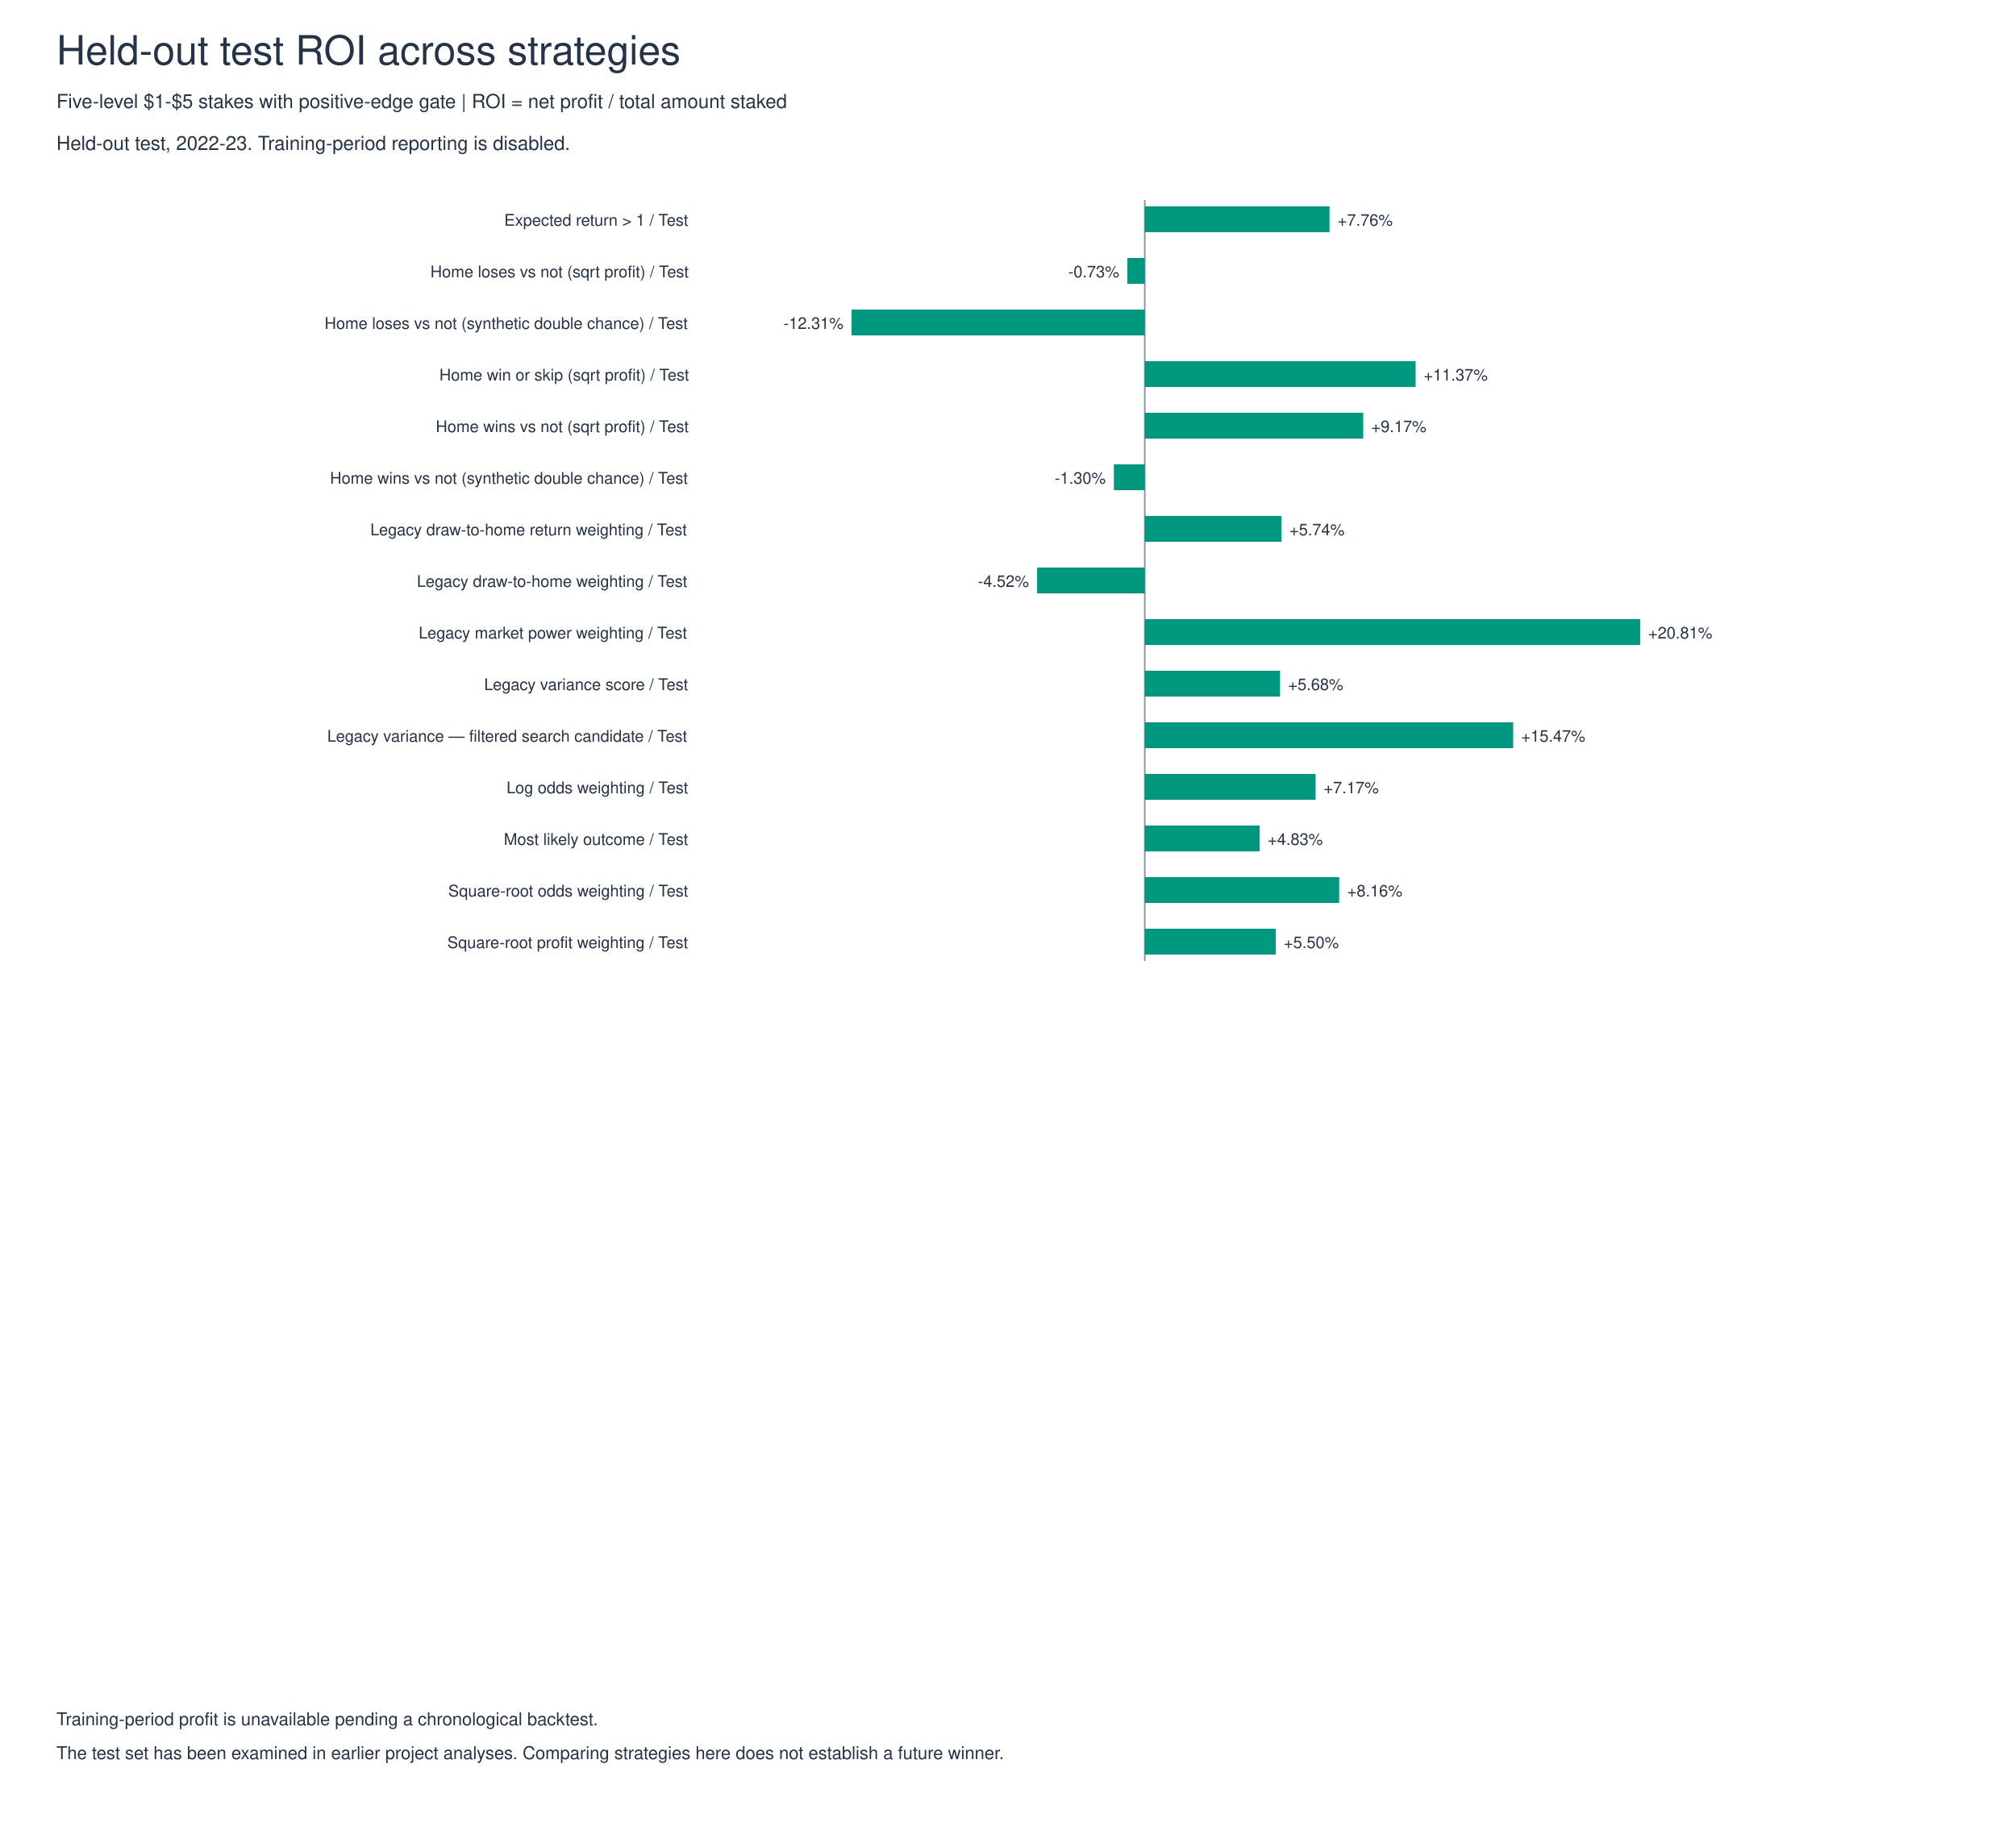
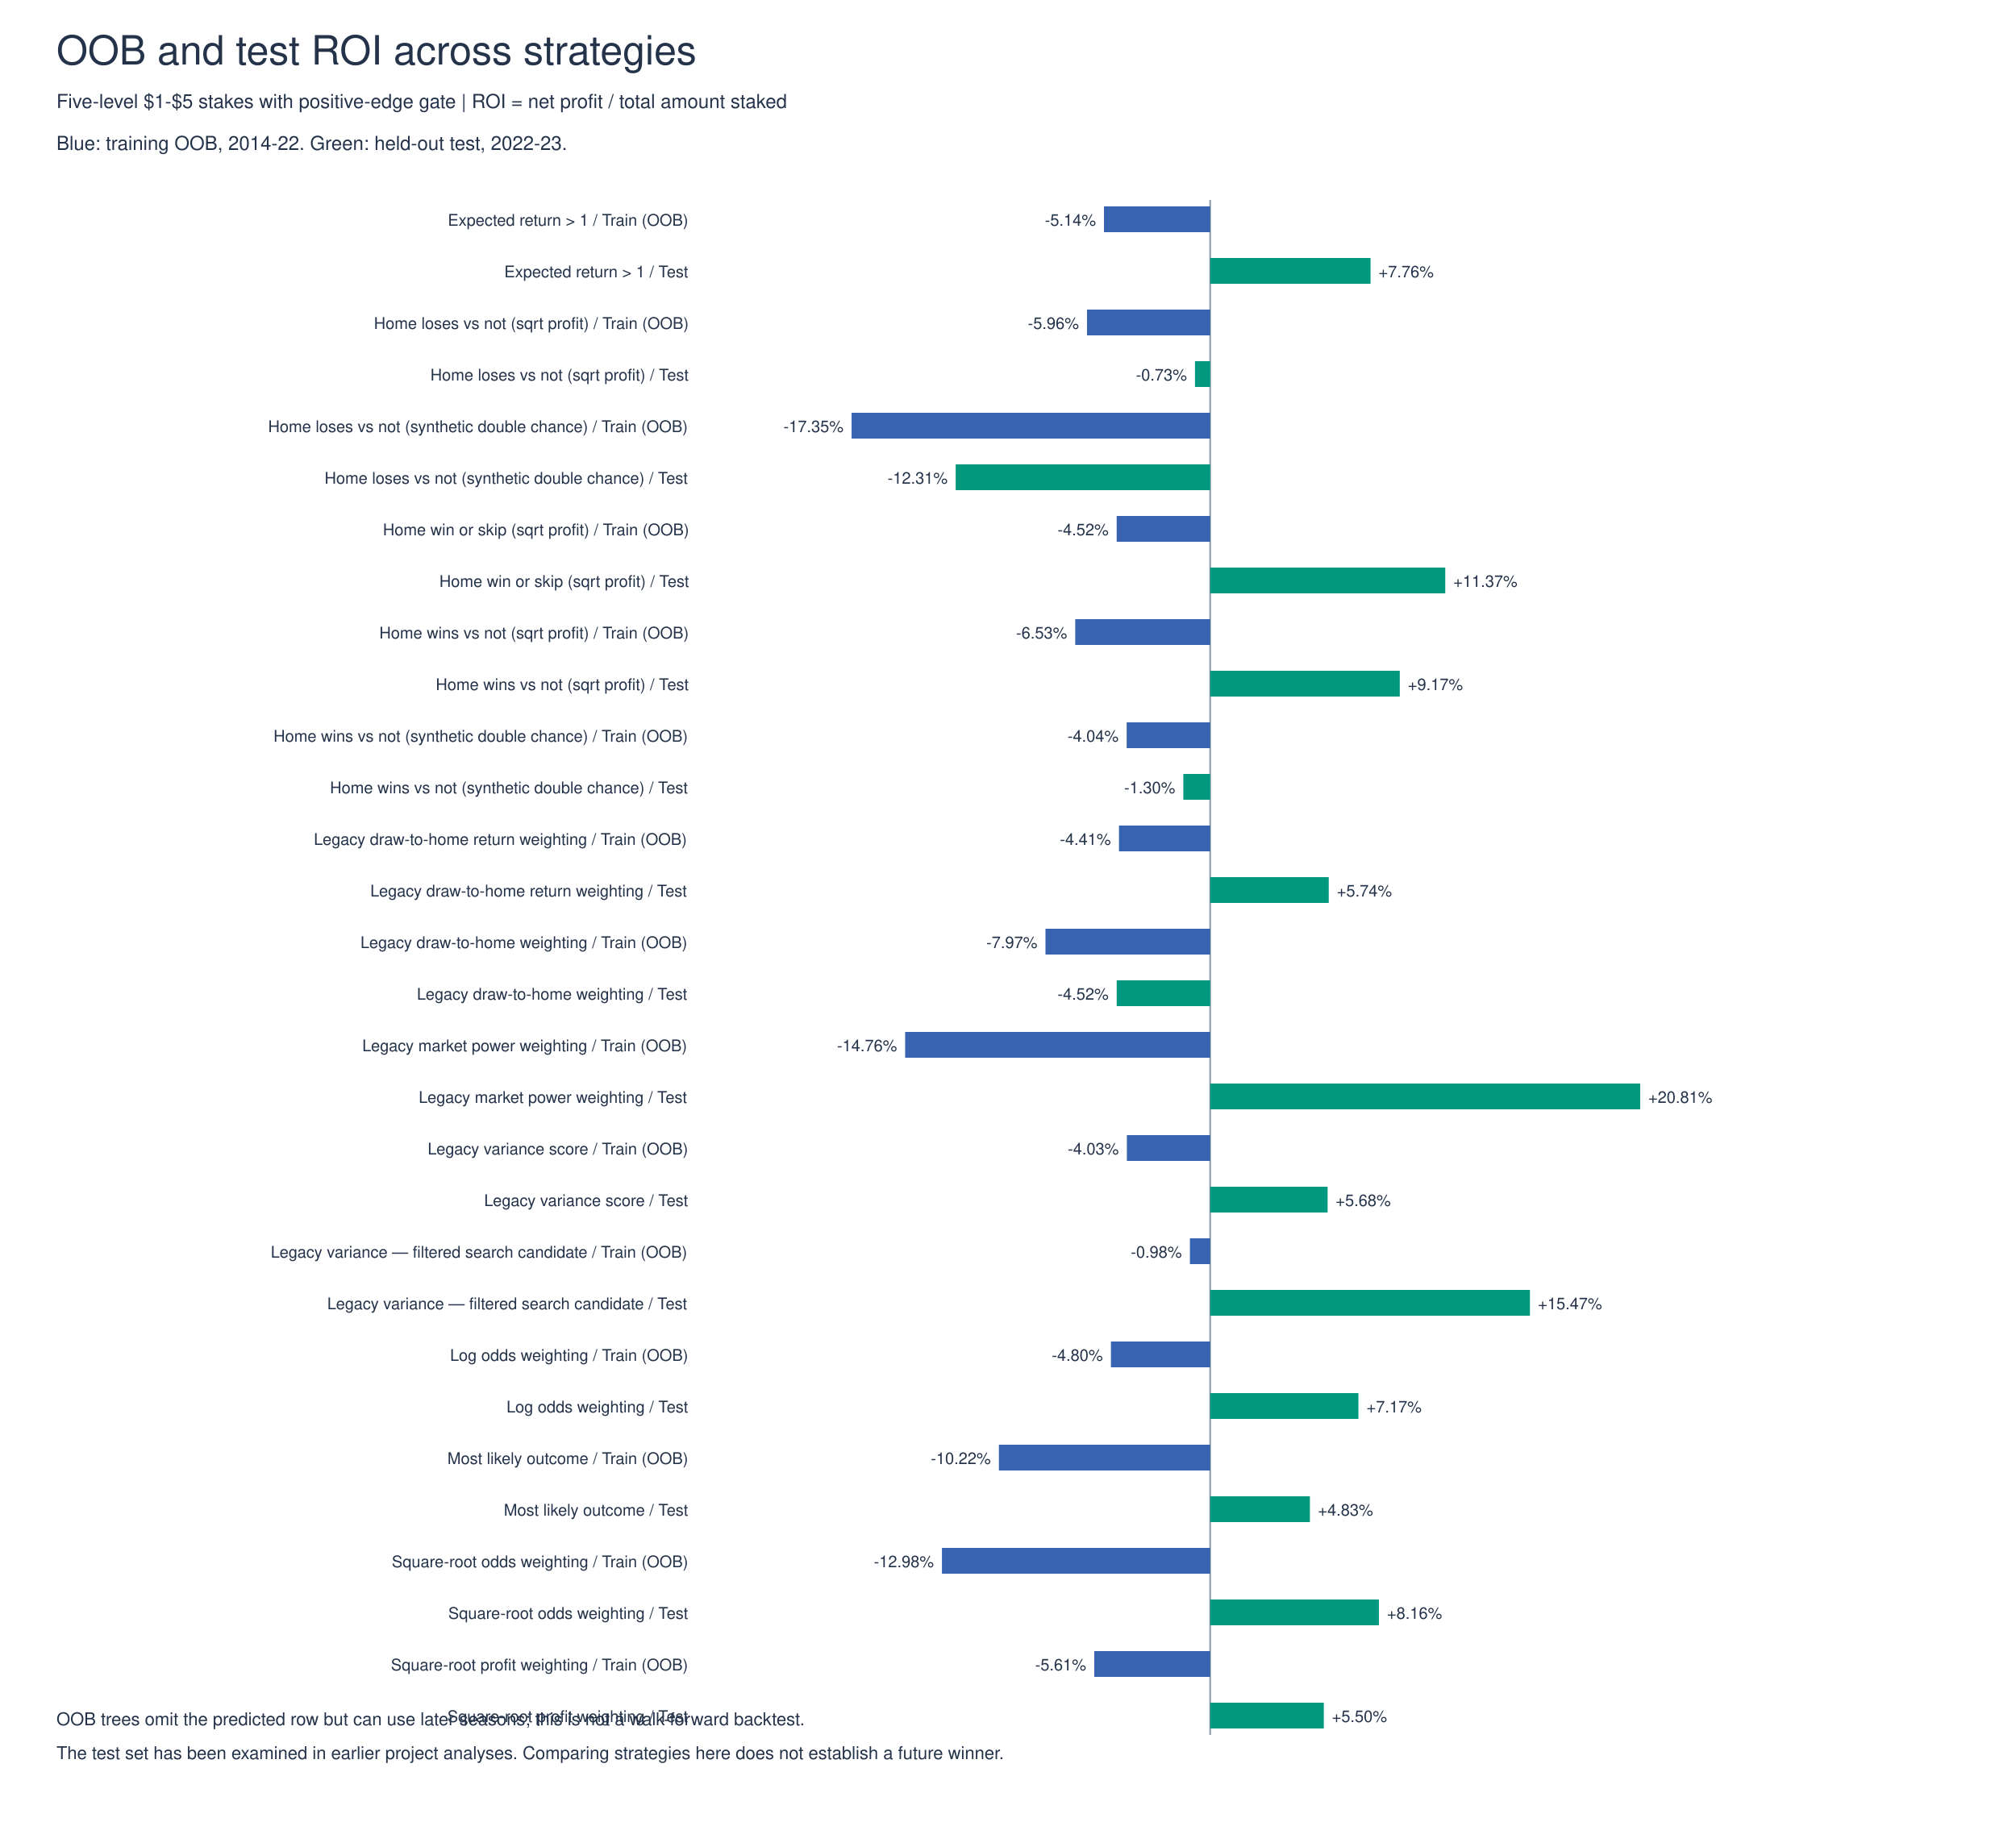
<svg xmlns="http://www.w3.org/2000/svg" width="1250" height="1130" preserveAspectRatio="xMinYMin meet" viewBox="0 0 1250 1130" version="1.0" fill-rule="evenodd">
  <clipPath id="clip">
    <rect x="0" y="0" width="1250" height="1130" />
  </clipPath>
  <g id="group" transform="scale(1,-1) translate(0,-1130)" style="clip-path: url(#clip)">
    <g transform="">
      <rect x="0" y="0" width="1250" height="1130" style="stroke: none; stroke-linecap: butt; stroke-width: 1; fill: rgb(100%,100%,100%); fill-rule: evenodd;" />
-       <text x="35" y="1090" style="font-family: Helvetica; font-size: 25px;fill: rgb(14%,20%,29%); stroke:none;" transform="translate(0,2180) scale(1,-1)">Held-out test ROI across strategies</text>
+       <text x="35" y="1090" style="font-family: Helvetica; font-size: 25px;fill: rgb(14%,20%,29%); stroke:none;" transform="translate(0,2180) scale(1,-1)">OOB and test ROI across strategies</text>
      <text x="35" y="1063" style="font-family: Helvetica; font-size: 12px;fill: rgb(14%,20%,29%); stroke:none;" transform="translate(0,2126) scale(1,-1)">Five-level $1-$5 stakes with positive-edge gate | ROI = net profit / total amount staked</text>
-       <text x="35" y="1037" style="font-family: Helvetica; font-size: 12px;fill: rgb(14%,20%,29%); stroke:none;" transform="translate(0,2074) scale(1,-1)">Held-out test, 2022-23. Training-period reporting is disabled.</text>
-       <path d="M 709.797,1006 L 709.797,534 Z" style="stroke: rgb(53%,60%,66%); stroke-linecap: butt; stroke-width: 1;" />
-       <text x="312.66" y="990" style="font-family: Helvetica; font-size: 10px;fill: rgb(14%,20%,29%); stroke:none;" transform="translate(0,1980) scale(1,-1)">Expected return &gt; 1 / Test</text>
-       <rect x="709.797" y="986" width="114.565" height="16" style="stroke: none; stroke-linecap: butt; stroke-width: 1; fill: rgb(0%,60%,50%); fill-rule: evenodd;" />
-       <text x="829.362" y="990" style="font-family: Helvetica; font-size: 10px;fill: rgb(14%,20%,29%); stroke:none;" transform="translate(0,1980) scale(1,-1)">+7.76%</text>
-       <text x="266.84" y="958" style="font-family: Helvetica; font-size: 10px;fill: rgb(14%,20%,29%); stroke:none;" transform="translate(0,1916) scale(1,-1)">Home loses vs not (sqrt profit) / Test</text>
-       <rect x="698.983" y="954" width="10.813" height="16" style="stroke: none; stroke-linecap: butt; stroke-width: 1; fill: rgb(0%,60%,50%); fill-rule: evenodd;" />
-       <text x="662.303" y="958" style="font-family: Helvetica; font-size: 10px;fill: rgb(14%,20%,29%); stroke:none;" transform="translate(0,1916) scale(1,-1)">-0.73%</text>
-       <text x="201.24" y="926" style="font-family: Helvetica; font-size: 10px;fill: rgb(14%,20%,29%); stroke:none;" transform="translate(0,1852) scale(1,-1)">Home loses vs not (synthetic double chance) / Test</text>
-       <rect x="528.015" y="922" width="181.782" height="16" style="stroke: none; stroke-linecap: butt; stroke-width: 1; fill: rgb(0%,60%,50%); fill-rule: evenodd;" />
-       <text x="485.775" y="926" style="font-family: Helvetica; font-size: 10px;fill: rgb(14%,20%,29%); stroke:none;" transform="translate(0,1852) scale(1,-1)">-12.31%</text>
-       <text x="272.41" y="894" style="font-family: Helvetica; font-size: 10px;fill: rgb(14%,20%,29%); stroke:none;" transform="translate(0,1788) scale(1,-1)">Home win or skip (sqrt profit) / Test</text>
-       <rect x="709.797" y="890" width="167.937" height="16" style="stroke: none; stroke-linecap: butt; stroke-width: 1; fill: rgb(0%,60%,50%); fill-rule: evenodd;" />
-       <text x="882.734" y="894" style="font-family: Helvetica; font-size: 10px;fill: rgb(14%,20%,29%); stroke:none;" transform="translate(0,1788) scale(1,-1)">+11.37%</text>
-       <text x="270.18" y="862" style="font-family: Helvetica; font-size: 10px;fill: rgb(14%,20%,29%); stroke:none;" transform="translate(0,1724) scale(1,-1)">Home wins vs not (sqrt profit) / Test</text>
-       <rect x="709.797" y="858" width="135.441" height="16" style="stroke: none; stroke-linecap: butt; stroke-width: 1; fill: rgb(0%,60%,50%); fill-rule: evenodd;" />
-       <text x="850.237" y="862" style="font-family: Helvetica; font-size: 10px;fill: rgb(14%,20%,29%); stroke:none;" transform="translate(0,1724) scale(1,-1)">+9.17%</text>
-       <text x="204.58" y="830" style="font-family: Helvetica; font-size: 10px;fill: rgb(14%,20%,29%); stroke:none;" transform="translate(0,1660) scale(1,-1)">Home wins vs not (synthetic double chance) / Test</text>
-       <rect x="690.621" y="826" width="19.175" height="16" style="stroke: none; stroke-linecap: butt; stroke-width: 1; fill: rgb(0%,60%,50%); fill-rule: evenodd;" />
-       <text x="653.941" y="830" style="font-family: Helvetica; font-size: 10px;fill: rgb(14%,20%,29%); stroke:none;" transform="translate(0,1660) scale(1,-1)">-1.30%</text>
-       <text x="229.59" y="798" style="font-family: Helvetica; font-size: 10px;fill: rgb(14%,20%,29%); stroke:none;" transform="translate(0,1596) scale(1,-1)">Legacy draw-to-home return weighting / Test</text>
-       <rect x="709.797" y="794" width="84.709" height="16" style="stroke: none; stroke-linecap: butt; stroke-width: 1; fill: rgb(0%,60%,50%); fill-rule: evenodd;" />
-       <text x="799.506" y="798" style="font-family: Helvetica; font-size: 10px;fill: rgb(14%,20%,29%); stroke:none;" transform="translate(0,1596) scale(1,-1)">+5.74%</text>
-       <text x="258.49" y="766" style="font-family: Helvetica; font-size: 10px;fill: rgb(14%,20%,29%); stroke:none;" transform="translate(0,1532) scale(1,-1)">Legacy draw-to-home weighting / Test</text>
-       <rect x="643.02" y="762" width="66.777" height="16" style="stroke: none; stroke-linecap: butt; stroke-width: 1; fill: rgb(0%,60%,50%); fill-rule: evenodd;" />
-       <text x="606.34" y="766" style="font-family: Helvetica; font-size: 10px;fill: rgb(14%,20%,29%); stroke:none;" transform="translate(0,1532) scale(1,-1)">-4.52%</text>
-       <text x="259.6" y="734" style="font-family: Helvetica; font-size: 10px;fill: rgb(14%,20%,29%); stroke:none;" transform="translate(0,1468) scale(1,-1)">Legacy market power weighting / Test</text>
-       <rect x="709.797" y="730" width="307.189" height="16" style="stroke: none; stroke-linecap: butt; stroke-width: 1; fill: rgb(0%,60%,50%); fill-rule: evenodd;" />
-       <text x="1021.985" y="734" style="font-family: Helvetica; font-size: 10px;fill: rgb(14%,20%,29%); stroke:none;" transform="translate(0,1468) scale(1,-1)">+20.81%</text>
-       <text x="300.17" y="702" style="font-family: Helvetica; font-size: 10px;fill: rgb(14%,20%,29%); stroke:none;" transform="translate(0,1404) scale(1,-1)">Legacy variance score / Test</text>
-       <rect x="709.797" y="698" width="83.897" height="16" style="stroke: none; stroke-linecap: butt; stroke-width: 1; fill: rgb(0%,60%,50%); fill-rule: evenodd;" />
-       <text x="798.694" y="702" style="font-family: Helvetica; font-size: 10px;fill: rgb(14%,20%,29%); stroke:none;" transform="translate(0,1404) scale(1,-1)">+5.68%</text>
-       <text x="202.9" y="670" style="font-family: Helvetica; font-size: 10px;fill: rgb(14%,20%,29%); stroke:none;" transform="translate(0,1340) scale(1,-1)">Legacy variance — filtered search candidate / Test</text>
-       <rect x="709.797" y="666" width="228.415" height="16" style="stroke: none; stroke-linecap: butt; stroke-width: 1; fill: rgb(0%,60%,50%); fill-rule: evenodd;" />
-       <text x="943.211" y="670" style="font-family: Helvetica; font-size: 10px;fill: rgb(14%,20%,29%); stroke:none;" transform="translate(0,1340) scale(1,-1)">+15.47%</text>
-       <text x="314.05" y="638" style="font-family: Helvetica; font-size: 10px;fill: rgb(14%,20%,29%); stroke:none;" transform="translate(0,1276) scale(1,-1)">Log odds weighting / Test</text>
-       <rect x="709.797" y="634" width="105.925" height="16" style="stroke: none; stroke-linecap: butt; stroke-width: 1; fill: rgb(0%,60%,50%); fill-rule: evenodd;" />
-       <text x="820.722" y="638" style="font-family: Helvetica; font-size: 10px;fill: rgb(14%,20%,29%); stroke:none;" transform="translate(0,1276) scale(1,-1)">+7.17%</text>
-       <text x="312.41" y="606" style="font-family: Helvetica; font-size: 10px;fill: rgb(14%,20%,29%); stroke:none;" transform="translate(0,1212) scale(1,-1)">Most likely outcome / Test</text>
-       <rect x="709.797" y="602" width="71.244" height="16" style="stroke: none; stroke-linecap: butt; stroke-width: 1; fill: rgb(0%,60%,50%); fill-rule: evenodd;" />
-       <text x="786.041" y="606" style="font-family: Helvetica; font-size: 10px;fill: rgb(14%,20%,29%); stroke:none;" transform="translate(0,1212) scale(1,-1)">+4.83%</text>
-       <text x="277.93" y="574" style="font-family: Helvetica; font-size: 10px;fill: rgb(14%,20%,29%); stroke:none;" transform="translate(0,1148) scale(1,-1)">Square-root odds weighting / Test</text>
-       <rect x="709.797" y="570" width="120.546" height="16" style="stroke: none; stroke-linecap: butt; stroke-width: 1; fill: rgb(0%,60%,50%); fill-rule: evenodd;" />
-       <text x="835.343" y="574" style="font-family: Helvetica; font-size: 10px;fill: rgb(14%,20%,29%); stroke:none;" transform="translate(0,1148) scale(1,-1)">+8.16%</text>
-       <text x="277.38" y="542" style="font-family: Helvetica; font-size: 10px;fill: rgb(14%,20%,29%); stroke:none;" transform="translate(0,1084) scale(1,-1)">Square-root profit weighting / Test</text>
-       <rect x="709.797" y="538" width="81.191" height="16" style="stroke: none; stroke-linecap: butt; stroke-width: 1; fill: rgb(0%,60%,50%); fill-rule: evenodd;" />
-       <text x="795.988" y="542" style="font-family: Helvetica; font-size: 10px;fill: rgb(14%,20%,29%); stroke:none;" transform="translate(0,1084) scale(1,-1)">+5.50%</text>
-       <text x="35" y="60" style="font-family: Helvetica; font-size: 11px;fill: rgb(14%,20%,29%); stroke:none;" transform="translate(0,120) scale(1,-1)">Training-period profit is unavailable pending a chronological backtest.</text>
+       <text x="35" y="1037" style="font-family: Helvetica; font-size: 12px;fill: rgb(14%,20%,29%); stroke:none;" transform="translate(0,2074) scale(1,-1)">Blue: training OOB, 2014-22. Green: held-out test, 2022-23.</text>
+       <path d="M 750.347,1006 L 750.347,54 Z" style="stroke: rgb(53%,60%,66%); stroke-linecap: butt; stroke-width: 1;" />
+       <text x="277.66" y="990" style="font-family: Helvetica; font-size: 10px;fill: rgb(14%,20%,29%); stroke:none;" transform="translate(0,1980) scale(1,-1)">Expected return &gt; 1 / Train (OOB)</text>
+       <rect x="684.519" y="986" width="65.828" height="16" style="stroke: none; stroke-linecap: butt; stroke-width: 1; fill: rgb(22%,39%,69%); fill-rule: evenodd;" />
+       <text x="647.839" y="990" style="font-family: Helvetica; font-size: 10px;fill: rgb(14%,20%,29%); stroke:none;" transform="translate(0,1980) scale(1,-1)">-5.14%</text>
+       <text x="312.66" y="958" style="font-family: Helvetica; font-size: 10px;fill: rgb(14%,20%,29%); stroke:none;" transform="translate(0,1916) scale(1,-1)">Expected return &gt; 1 / Test</text>
+       <rect x="750.347" y="954" width="99.442" height="16" style="stroke: none; stroke-linecap: butt; stroke-width: 1; fill: rgb(0%,60%,50%); fill-rule: evenodd;" />
+       <text x="854.789" y="958" style="font-family: Helvetica; font-size: 10px;fill: rgb(14%,20%,29%); stroke:none;" transform="translate(0,1916) scale(1,-1)">+7.76%</text>
+       <text x="231.84" y="926" style="font-family: Helvetica; font-size: 10px;fill: rgb(14%,20%,29%); stroke:none;" transform="translate(0,1852) scale(1,-1)">Home loses vs not (sqrt profit) / Train (OOB)</text>
+       <rect x="673.976" y="922" width="76.371" height="16" style="stroke: none; stroke-linecap: butt; stroke-width: 1; fill: rgb(22%,39%,69%); fill-rule: evenodd;" />
+       <text x="637.296" y="926" style="font-family: Helvetica; font-size: 10px;fill: rgb(14%,20%,29%); stroke:none;" transform="translate(0,1852) scale(1,-1)">-5.96%</text>
+       <text x="266.84" y="894" style="font-family: Helvetica; font-size: 10px;fill: rgb(14%,20%,29%); stroke:none;" transform="translate(0,1788) scale(1,-1)">Home loses vs not (sqrt profit) / Test</text>
+       <rect x="740.961" y="890" width="9.386" height="16" style="stroke: none; stroke-linecap: butt; stroke-width: 1; fill: rgb(0%,60%,50%); fill-rule: evenodd;" />
+       <text x="704.281" y="894" style="font-family: Helvetica; font-size: 10px;fill: rgb(14%,20%,29%); stroke:none;" transform="translate(0,1788) scale(1,-1)">-0.73%</text>
+       <text x="166.24" y="862" style="font-family: Helvetica; font-size: 10px;fill: rgb(14%,20%,29%); stroke:none;" transform="translate(0,1724) scale(1,-1)">Home loses vs not (synthetic double chance) / Train (OOB)</text>
+       <rect x="528.015" y="858" width="222.333" height="16" style="stroke: none; stroke-linecap: butt; stroke-width: 1; fill: rgb(22%,39%,69%); fill-rule: evenodd;" />
+       <text x="485.775" y="862" style="font-family: Helvetica; font-size: 10px;fill: rgb(14%,20%,29%); stroke:none;" transform="translate(0,1724) scale(1,-1)">-17.35%</text>
+       <text x="201.24" y="830" style="font-family: Helvetica; font-size: 10px;fill: rgb(14%,20%,29%); stroke:none;" transform="translate(0,1660) scale(1,-1)">Home loses vs not (synthetic double chance) / Test</text>
+       <rect x="592.562" y="826" width="157.786" height="16" style="stroke: none; stroke-linecap: butt; stroke-width: 1; fill: rgb(0%,60%,50%); fill-rule: evenodd;" />
+       <text x="550.322" y="830" style="font-family: Helvetica; font-size: 10px;fill: rgb(14%,20%,29%); stroke:none;" transform="translate(0,1660) scale(1,-1)">-12.31%</text>
+       <text x="237.41" y="798" style="font-family: Helvetica; font-size: 10px;fill: rgb(14%,20%,29%); stroke:none;" transform="translate(0,1596) scale(1,-1)">Home win or skip (sqrt profit) / Train (OOB)</text>
+       <rect x="692.391" y="794" width="57.956" height="16" style="stroke: none; stroke-linecap: butt; stroke-width: 1; fill: rgb(22%,39%,69%); fill-rule: evenodd;" />
+       <text x="655.711" y="798" style="font-family: Helvetica; font-size: 10px;fill: rgb(14%,20%,29%); stroke:none;" transform="translate(0,1596) scale(1,-1)">-4.52%</text>
+       <text x="272.41" y="766" style="font-family: Helvetica; font-size: 10px;fill: rgb(14%,20%,29%); stroke:none;" transform="translate(0,1532) scale(1,-1)">Home win or skip (sqrt profit) / Test</text>
+       <rect x="750.347" y="762" width="145.769" height="16" style="stroke: none; stroke-linecap: butt; stroke-width: 1; fill: rgb(0%,60%,50%); fill-rule: evenodd;" />
+       <text x="901.116" y="766" style="font-family: Helvetica; font-size: 10px;fill: rgb(14%,20%,29%); stroke:none;" transform="translate(0,1532) scale(1,-1)">+11.37%</text>
+       <text x="235.18" y="734" style="font-family: Helvetica; font-size: 10px;fill: rgb(14%,20%,29%); stroke:none;" transform="translate(0,1468) scale(1,-1)">Home wins vs not (sqrt profit) / Train (OOB)</text>
+       <rect x="666.687" y="730" width="83.66" height="16" style="stroke: none; stroke-linecap: butt; stroke-width: 1; fill: rgb(22%,39%,69%); fill-rule: evenodd;" />
+       <text x="630.007" y="734" style="font-family: Helvetica; font-size: 10px;fill: rgb(14%,20%,29%); stroke:none;" transform="translate(0,1468) scale(1,-1)">-6.53%</text>
+       <text x="270.18" y="702" style="font-family: Helvetica; font-size: 10px;fill: rgb(14%,20%,29%); stroke:none;" transform="translate(0,1404) scale(1,-1)">Home wins vs not (sqrt profit) / Test</text>
+       <rect x="750.347" y="698" width="117.562" height="16" style="stroke: none; stroke-linecap: butt; stroke-width: 1; fill: rgb(0%,60%,50%); fill-rule: evenodd;" />
+       <text x="872.909" y="702" style="font-family: Helvetica; font-size: 10px;fill: rgb(14%,20%,29%); stroke:none;" transform="translate(0,1404) scale(1,-1)">+9.17%</text>
+       <text x="169.58" y="670" style="font-family: Helvetica; font-size: 10px;fill: rgb(14%,20%,29%); stroke:none;" transform="translate(0,1340) scale(1,-1)">Home wins vs not (synthetic double chance) / Train (OOB)</text>
+       <rect x="698.581" y="666" width="51.766" height="16" style="stroke: none; stroke-linecap: butt; stroke-width: 1; fill: rgb(22%,39%,69%); fill-rule: evenodd;" />
+       <text x="661.901" y="670" style="font-family: Helvetica; font-size: 10px;fill: rgb(14%,20%,29%); stroke:none;" transform="translate(0,1340) scale(1,-1)">-4.04%</text>
+       <text x="204.58" y="638" style="font-family: Helvetica; font-size: 10px;fill: rgb(14%,20%,29%); stroke:none;" transform="translate(0,1276) scale(1,-1)">Home wins vs not (synthetic double chance) / Test</text>
+       <rect x="733.703" y="634" width="16.644" height="16" style="stroke: none; stroke-linecap: butt; stroke-width: 1; fill: rgb(0%,60%,50%); fill-rule: evenodd;" />
+       <text x="697.023" y="638" style="font-family: Helvetica; font-size: 10px;fill: rgb(14%,20%,29%); stroke:none;" transform="translate(0,1276) scale(1,-1)">-1.30%</text>
+       <text x="194.59" y="606" style="font-family: Helvetica; font-size: 10px;fill: rgb(14%,20%,29%); stroke:none;" transform="translate(0,1212) scale(1,-1)">Legacy draw-to-home return weighting / Train (OOB)</text>
+       <rect x="693.81" y="602" width="56.537" height="16" style="stroke: none; stroke-linecap: butt; stroke-width: 1; fill: rgb(22%,39%,69%); fill-rule: evenodd;" />
+       <text x="657.13" y="606" style="font-family: Helvetica; font-size: 10px;fill: rgb(14%,20%,29%); stroke:none;" transform="translate(0,1212) scale(1,-1)">-4.41%</text>
+       <text x="229.59" y="574" style="font-family: Helvetica; font-size: 10px;fill: rgb(14%,20%,29%); stroke:none;" transform="translate(0,1148) scale(1,-1)">Legacy draw-to-home return weighting / Test</text>
+       <rect x="750.347" y="570" width="73.527" height="16" style="stroke: none; stroke-linecap: butt; stroke-width: 1; fill: rgb(0%,60%,50%); fill-rule: evenodd;" />
+       <text x="828.874" y="574" style="font-family: Helvetica; font-size: 10px;fill: rgb(14%,20%,29%); stroke:none;" transform="translate(0,1148) scale(1,-1)">+5.74%</text>
+       <text x="223.49" y="542" style="font-family: Helvetica; font-size: 10px;fill: rgb(14%,20%,29%); stroke:none;" transform="translate(0,1084) scale(1,-1)">Legacy draw-to-home weighting / Train (OOB)</text>
+       <rect x="648.234" y="538" width="102.113" height="16" style="stroke: none; stroke-linecap: butt; stroke-width: 1; fill: rgb(22%,39%,69%); fill-rule: evenodd;" />
+       <text x="611.554" y="542" style="font-family: Helvetica; font-size: 10px;fill: rgb(14%,20%,29%); stroke:none;" transform="translate(0,1084) scale(1,-1)">-7.97%</text>
+       <text x="258.49" y="510" style="font-family: Helvetica; font-size: 10px;fill: rgb(14%,20%,29%); stroke:none;" transform="translate(0,1020) scale(1,-1)">Legacy draw-to-home weighting / Test</text>
+       <rect x="692.385" y="506" width="57.962" height="16" style="stroke: none; stroke-linecap: butt; stroke-width: 1; fill: rgb(0%,60%,50%); fill-rule: evenodd;" />
+       <text x="655.705" y="510" style="font-family: Helvetica; font-size: 10px;fill: rgb(14%,20%,29%); stroke:none;" transform="translate(0,1020) scale(1,-1)">-4.52%</text>
+       <text x="224.6" y="478" style="font-family: Helvetica; font-size: 10px;fill: rgb(14%,20%,29%); stroke:none;" transform="translate(0,956) scale(1,-1)">Legacy market power weighting / Train (OOB)</text>
+       <rect x="561.223" y="474" width="189.124" height="16" style="stroke: none; stroke-linecap: butt; stroke-width: 1; fill: rgb(22%,39%,69%); fill-rule: evenodd;" />
+       <text x="518.983" y="478" style="font-family: Helvetica; font-size: 10px;fill: rgb(14%,20%,29%); stroke:none;" transform="translate(0,956) scale(1,-1)">-14.76%</text>
+       <text x="259.6" y="446" style="font-family: Helvetica; font-size: 10px;fill: rgb(14%,20%,29%); stroke:none;" transform="translate(0,892) scale(1,-1)">Legacy market power weighting / Test</text>
+       <rect x="750.347" y="442" width="266.638" height="16" style="stroke: none; stroke-linecap: butt; stroke-width: 1; fill: rgb(0%,60%,50%); fill-rule: evenodd;" />
+       <text x="1021.985" y="446" style="font-family: Helvetica; font-size: 10px;fill: rgb(14%,20%,29%); stroke:none;" transform="translate(0,892) scale(1,-1)">+20.81%</text>
+       <text x="265.17" y="414" style="font-family: Helvetica; font-size: 10px;fill: rgb(14%,20%,29%); stroke:none;" transform="translate(0,828) scale(1,-1)">Legacy variance score / Train (OOB)</text>
+       <rect x="698.715" y="410" width="51.632" height="16" style="stroke: none; stroke-linecap: butt; stroke-width: 1; fill: rgb(22%,39%,69%); fill-rule: evenodd;" />
+       <text x="662.035" y="414" style="font-family: Helvetica; font-size: 10px;fill: rgb(14%,20%,29%); stroke:none;" transform="translate(0,828) scale(1,-1)">-4.03%</text>
+       <text x="300.17" y="382" style="font-family: Helvetica; font-size: 10px;fill: rgb(14%,20%,29%); stroke:none;" transform="translate(0,764) scale(1,-1)">Legacy variance score / Test</text>
+       <rect x="750.347" y="378" width="72.822" height="16" style="stroke: none; stroke-linecap: butt; stroke-width: 1; fill: rgb(0%,60%,50%); fill-rule: evenodd;" />
+       <text x="828.17" y="382" style="font-family: Helvetica; font-size: 10px;fill: rgb(14%,20%,29%); stroke:none;" transform="translate(0,764) scale(1,-1)">+5.68%</text>
+       <text x="167.9" y="350" style="font-family: Helvetica; font-size: 10px;fill: rgb(14%,20%,29%); stroke:none;" transform="translate(0,700) scale(1,-1)">Legacy variance — filtered search candidate / Train (OOB)</text>
+       <rect x="737.79" y="346" width="12.557" height="16" style="stroke: none; stroke-linecap: butt; stroke-width: 1; fill: rgb(22%,39%,69%); fill-rule: evenodd;" />
+       <text x="701.11" y="350" style="font-family: Helvetica; font-size: 10px;fill: rgb(14%,20%,29%); stroke:none;" transform="translate(0,700) scale(1,-1)">-0.98%</text>
+       <text x="202.9" y="318" style="font-family: Helvetica; font-size: 10px;fill: rgb(14%,20%,29%); stroke:none;" transform="translate(0,636) scale(1,-1)">Legacy variance — filtered search candidate / Test</text>
+       <rect x="750.347" y="314" width="198.263" height="16" style="stroke: none; stroke-linecap: butt; stroke-width: 1; fill: rgb(0%,60%,50%); fill-rule: evenodd;" />
+       <text x="953.61" y="318" style="font-family: Helvetica; font-size: 10px;fill: rgb(14%,20%,29%); stroke:none;" transform="translate(0,636) scale(1,-1)">+15.47%</text>
+       <text x="279.05" y="286" style="font-family: Helvetica; font-size: 10px;fill: rgb(14%,20%,29%); stroke:none;" transform="translate(0,572) scale(1,-1)">Log odds weighting / Train (OOB)</text>
+       <rect x="688.815" y="282" width="61.532" height="16" style="stroke: none; stroke-linecap: butt; stroke-width: 1; fill: rgb(22%,39%,69%); fill-rule: evenodd;" />
+       <text x="652.135" y="286" style="font-family: Helvetica; font-size: 10px;fill: rgb(14%,20%,29%); stroke:none;" transform="translate(0,572) scale(1,-1)">-4.80%</text>
+       <text x="314.05" y="254" style="font-family: Helvetica; font-size: 10px;fill: rgb(14%,20%,29%); stroke:none;" transform="translate(0,508) scale(1,-1)">Log odds weighting / Test</text>
+       <rect x="750.347" y="250" width="91.943" height="16" style="stroke: none; stroke-linecap: butt; stroke-width: 1; fill: rgb(0%,60%,50%); fill-rule: evenodd;" />
+       <text x="847.29" y="254" style="font-family: Helvetica; font-size: 10px;fill: rgb(14%,20%,29%); stroke:none;" transform="translate(0,508) scale(1,-1)">+7.17%</text>
+       <text x="277.41" y="222" style="font-family: Helvetica; font-size: 10px;fill: rgb(14%,20%,29%); stroke:none;" transform="translate(0,444) scale(1,-1)">Most likely outcome / Train (OOB)</text>
+       <rect x="619.348" y="218" width="130.999" height="16" style="stroke: none; stroke-linecap: butt; stroke-width: 1; fill: rgb(22%,39%,69%); fill-rule: evenodd;" />
+       <text x="577.108" y="222" style="font-family: Helvetica; font-size: 10px;fill: rgb(14%,20%,29%); stroke:none;" transform="translate(0,444) scale(1,-1)">-10.22%</text>
+       <text x="312.41" y="190" style="font-family: Helvetica; font-size: 10px;fill: rgb(14%,20%,29%); stroke:none;" transform="translate(0,380) scale(1,-1)">Most likely outcome / Test</text>
+       <rect x="750.347" y="186" width="61.84" height="16" style="stroke: none; stroke-linecap: butt; stroke-width: 1; fill: rgb(0%,60%,50%); fill-rule: evenodd;" />
+       <text x="817.187" y="190" style="font-family: Helvetica; font-size: 10px;fill: rgb(14%,20%,29%); stroke:none;" transform="translate(0,380) scale(1,-1)">+4.83%</text>
+       <text x="242.93" y="158" style="font-family: Helvetica; font-size: 10px;fill: rgb(14%,20%,29%); stroke:none;" transform="translate(0,316) scale(1,-1)">Square-root odds weighting / Train (OOB)</text>
+       <rect x="584.046" y="154" width="166.302" height="16" style="stroke: none; stroke-linecap: butt; stroke-width: 1; fill: rgb(22%,39%,69%); fill-rule: evenodd;" />
+       <text x="541.806" y="158" style="font-family: Helvetica; font-size: 10px;fill: rgb(14%,20%,29%); stroke:none;" transform="translate(0,316) scale(1,-1)">-12.98%</text>
+       <text x="277.93" y="126" style="font-family: Helvetica; font-size: 10px;fill: rgb(14%,20%,29%); stroke:none;" transform="translate(0,252) scale(1,-1)">Square-root odds weighting / Test</text>
+       <rect x="750.347" y="122" width="104.633" height="16" style="stroke: none; stroke-linecap: butt; stroke-width: 1; fill: rgb(0%,60%,50%); fill-rule: evenodd;" />
+       <text x="859.981" y="126" style="font-family: Helvetica; font-size: 10px;fill: rgb(14%,20%,29%); stroke:none;" transform="translate(0,252) scale(1,-1)">+8.16%</text>
+       <text x="242.38" y="94" style="font-family: Helvetica; font-size: 10px;fill: rgb(14%,20%,29%); stroke:none;" transform="translate(0,188) scale(1,-1)">Square-root profit weighting / Train (OOB)</text>
+       <rect x="678.486" y="90" width="71.862" height="16" style="stroke: none; stroke-linecap: butt; stroke-width: 1; fill: rgb(22%,39%,69%); fill-rule: evenodd;" />
+       <text x="641.806" y="94" style="font-family: Helvetica; font-size: 10px;fill: rgb(14%,20%,29%); stroke:none;" transform="translate(0,188) scale(1,-1)">-5.61%</text>
+       <text x="277.38" y="62" style="font-family: Helvetica; font-size: 10px;fill: rgb(14%,20%,29%); stroke:none;" transform="translate(0,124) scale(1,-1)">Square-root profit weighting / Test</text>
+       <rect x="750.347" y="58" width="70.473" height="16" style="stroke: none; stroke-linecap: butt; stroke-width: 1; fill: rgb(0%,60%,50%); fill-rule: evenodd;" />
+       <text x="825.821" y="62" style="font-family: Helvetica; font-size: 10px;fill: rgb(14%,20%,29%); stroke:none;" transform="translate(0,124) scale(1,-1)">+5.50%</text>
+       <text x="35" y="60" style="font-family: Helvetica; font-size: 11px;fill: rgb(14%,20%,29%); stroke:none;" transform="translate(0,120) scale(1,-1)">OOB trees omit the predicted row but can use later seasons; this is not a walk-forward backtest.</text>
      <text x="35" y="39" style="font-family: Helvetica; font-size: 11px;fill: rgb(14%,20%,29%); stroke:none;" transform="translate(0,78) scale(1,-1)">The test set has been examined in earlier project analyses. Comparing strategies here does not establish a future winner.</text>
    </g>
  </g>
</svg>
